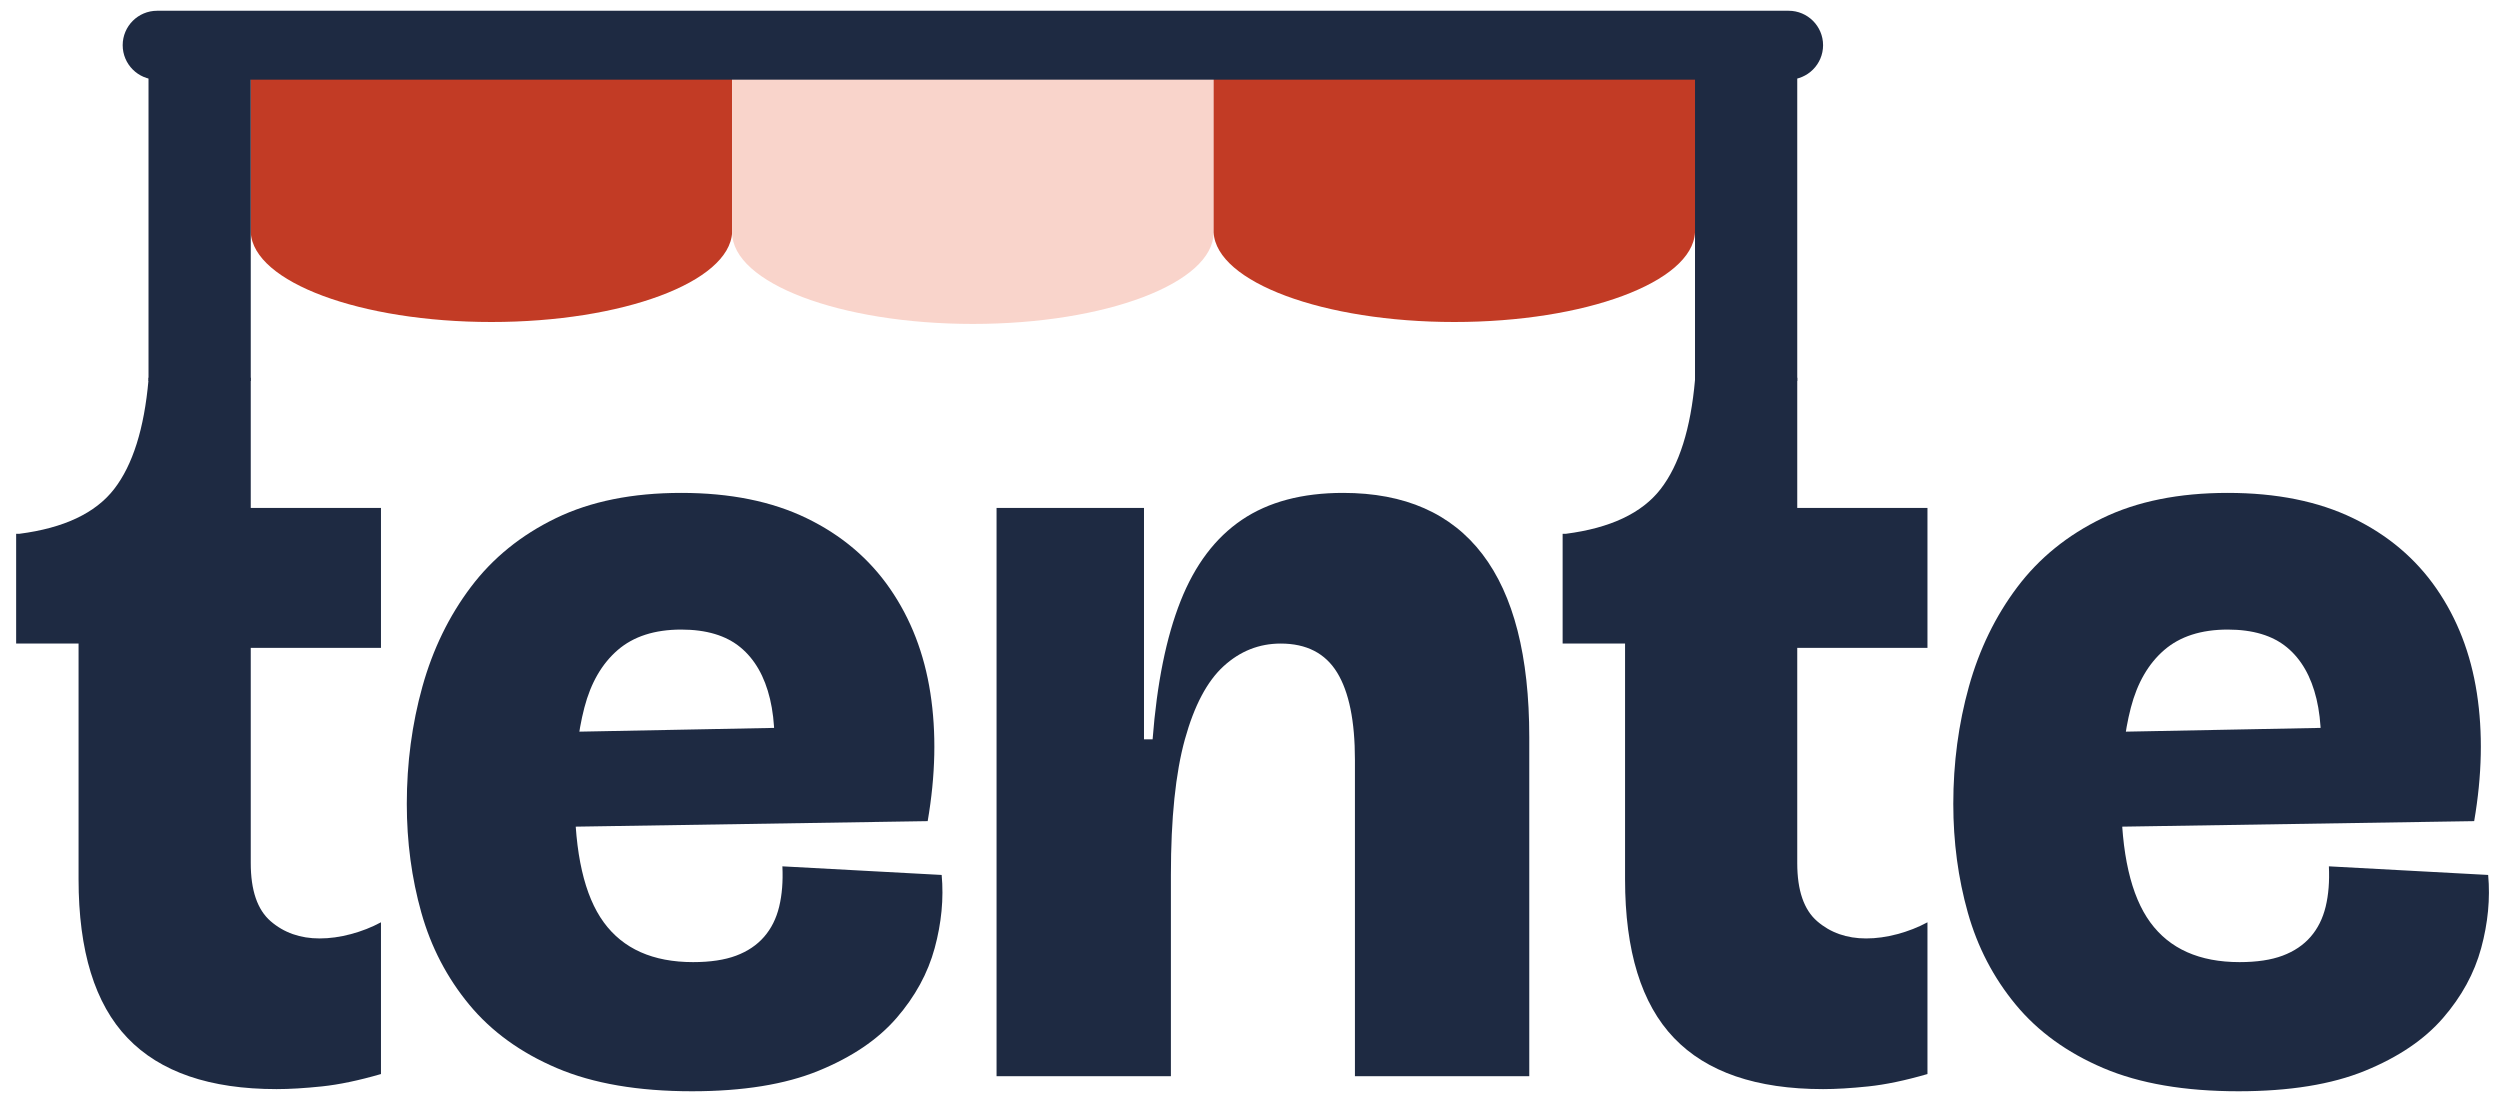
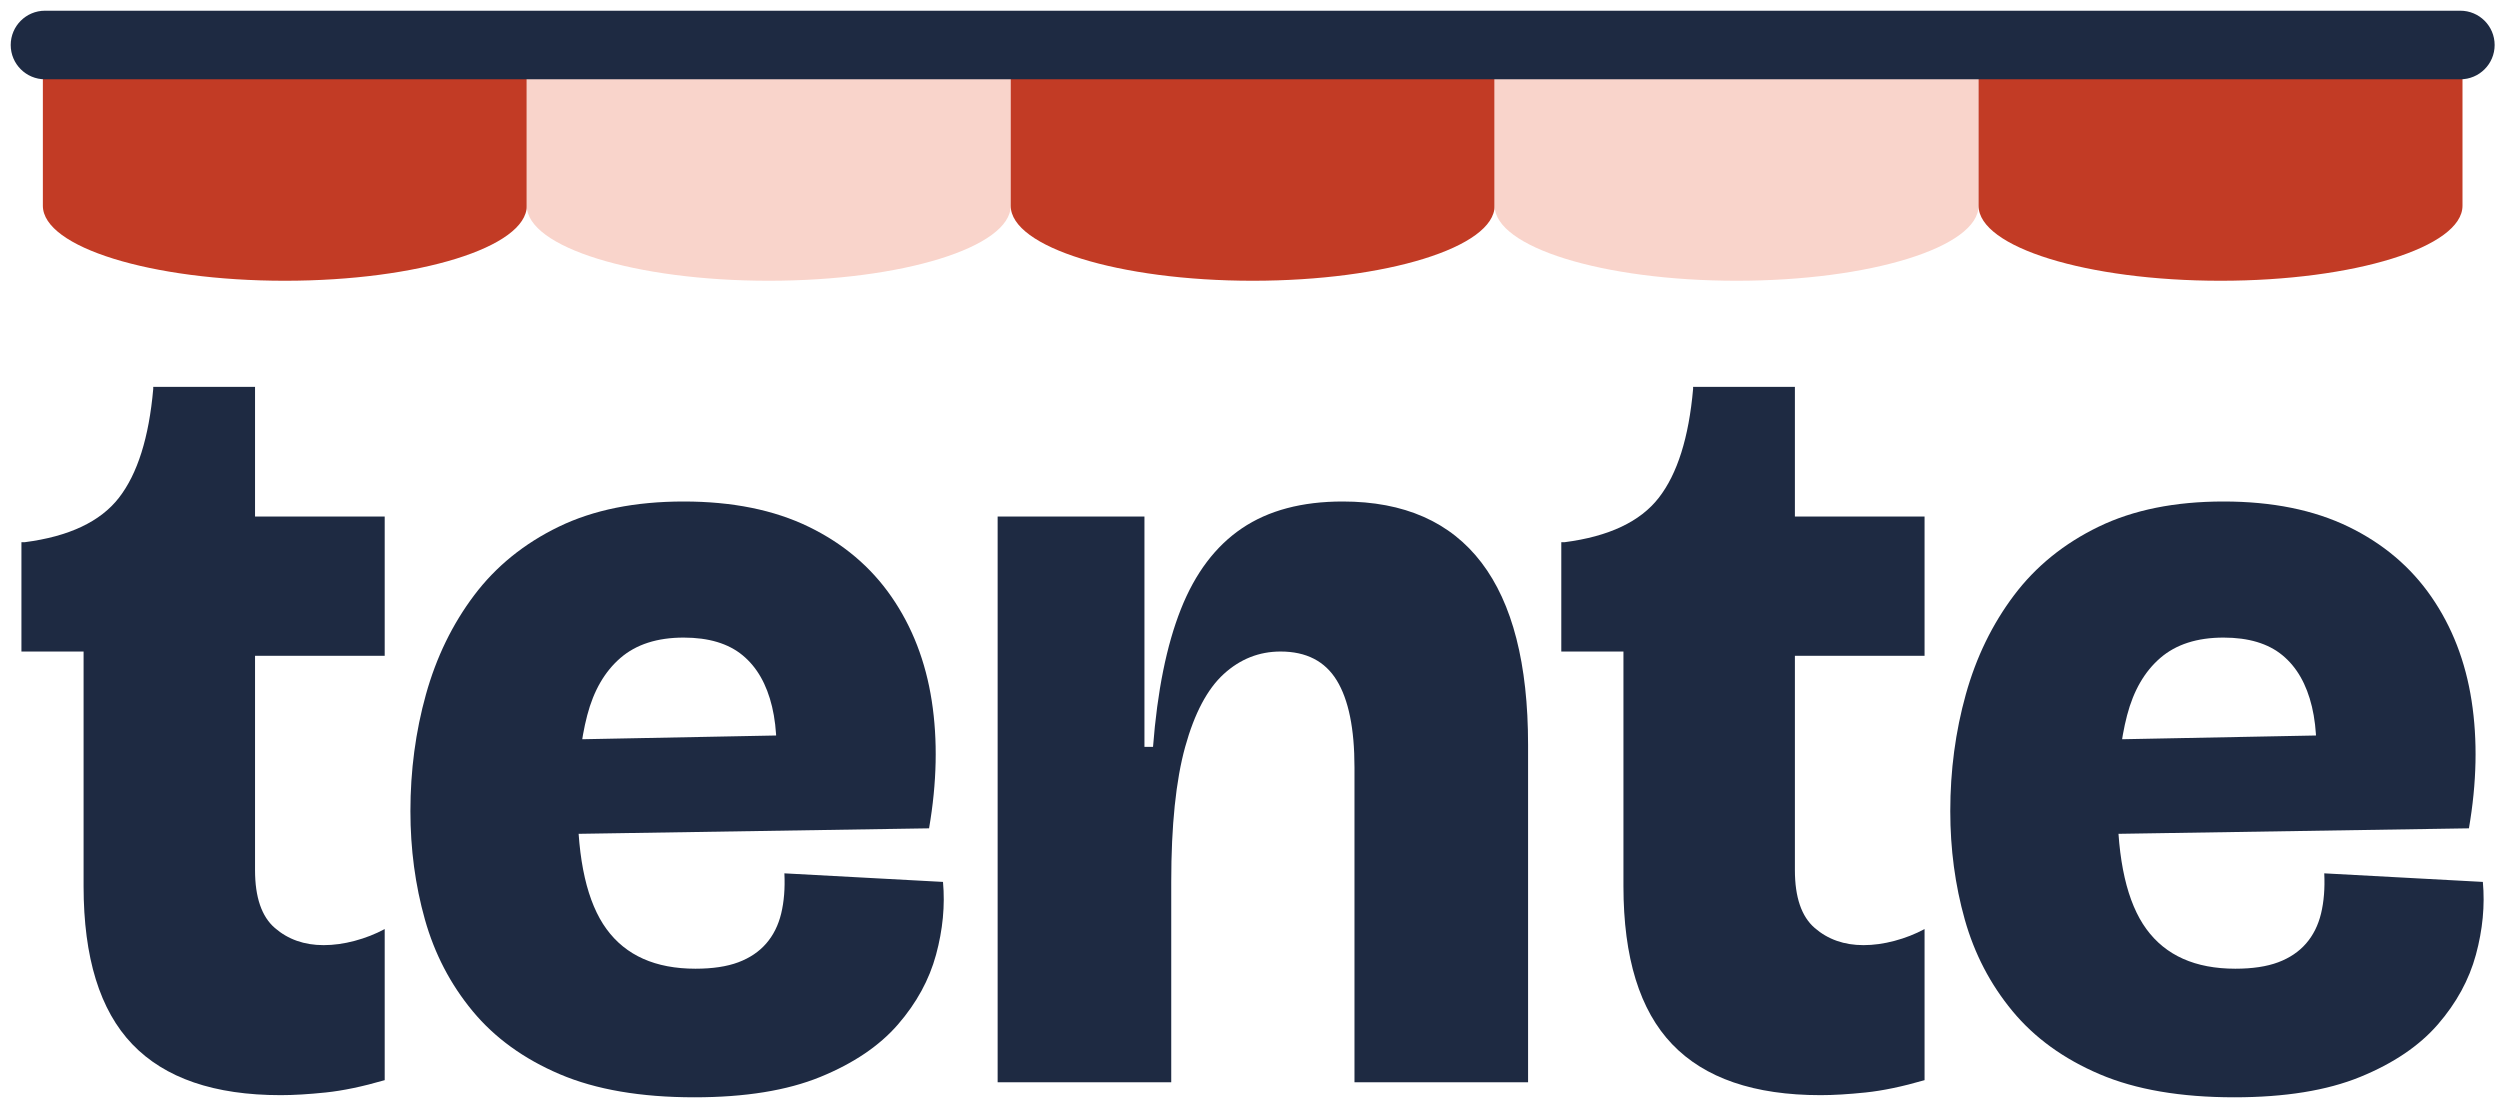
- <svg xmlns="http://www.w3.org/2000/svg" viewBox="-10 -1000 2323 1024" role="img" aria-label="tente">
-   <path d="M223.0 -934H670.3V-784A223.7 85 0 0 1 223.0 -784Z" fill="#C23B25" />
-   <path d="M670.3 -934H1117.7V-784A223.7 85 0 0 1 670.3 -784Z" fill="#F9D4CB" />
-   <path d="M1117.7 -934H1565.0V-784A223.7 85 0 0 1 1117.7 -784Z" fill="#C23B25" />
-   <rect x="128" y="-958.0" width="95" height="312.0" fill="#1E2A42" />
-   <rect x="1565" y="-958.0" width="95" height="312.0" fill="#1E2A42" />
-   <rect x="104" y="-990" width="1580" height="64" rx="32.0" fill="#1E2A42" />
+ <svg xmlns="http://www.w3.org/2000/svg" viewBox="-15 -1010 2333 1034">
+   <path d="M25.0 -948H476.6V-818.0A225.8 70 0 0 1 25.0 -818.0Z" fill="#C23B25" />
+   <path d="M476.6 -948H928.2V-818.0A225.8 70 0 0 1 476.6 -818.0Z" fill="#F9D4CB" />
+   <path d="M928.2 -948H1379.8V-818.0A225.8 70 0 0 1 928.2 -818.0Z" fill="#C23B25" />
+   <path d="M1379.8 -948H1831.4V-818.0A225.8 70 0 0 1 1379.8 -818.0Z" fill="#F9D4CB" />
+   <path d="M1831.4 -948H2283.0V-818.0A225.8 70 0 0 1 1831.4 -818.0Z" fill="#C23B25" />
+   <rect x="-5" y="-1000" width="2318" height="64" rx="32.0" fill="#1E2A42" />
  <path transform="translate(0 0)" d="M247 12Q154 12 108.5 -35.5Q63 -83 63 -183V-402H5V-504H8Q70 -512 96.0 -545.5Q122 -579 128 -647V-649H223V-528H344V-398H223V-198Q223 -160 241.5 -144.0Q260 -128 287 -128Q301 -128 316.0 -132.0Q331 -136 344 -143V-2Q313 7 289.0 9.5Q265 12 247 12Z" fill="#1E2A42" />
  <path transform="translate(-5 0)" d="M638 14Q563 14 512.5 -7.5Q462 -29 431.0 -66.5Q400 -104 386.5 -152.0Q373 -200 373 -253Q373 -310 387.5 -362.0Q402 -414 432.5 -454.5Q463 -495 511.5 -518.5Q560 -542 628 -542Q696 -542 744.5 -518.5Q793 -495 822.0 -453.0Q851 -411 859.5 -356.0Q868 -301 857 -237L474 -231V-319L733 -324L712 -273Q718 -319 710.5 -350.5Q703 -382 683.0 -398.5Q663 -415 628 -415Q591 -415 569.0 -396.0Q547 -377 538.0 -342.5Q529 -308 529 -261Q529 -180 556.0 -143.0Q583 -106 639 -106Q663 -106 679.0 -112.0Q695 -118 705.0 -129.5Q715 -141 719.0 -157.5Q723 -174 722 -195L870 -187Q873 -154 863.5 -119.0Q854 -84 828.0 -54.0Q802 -24 755.5 -5.0Q709 14 638 14Z" fill="#1E2A42" />
  <path transform="translate(-10 0)" d="M926 0V-299V-528H1063V-313H1071Q1077 -391 1097.0 -441.5Q1117 -492 1154.0 -517.0Q1191 -542 1248 -542Q1334 -542 1377.5 -485.0Q1421 -428 1421 -315V0H1259V-294Q1259 -348 1242.5 -375.0Q1226 -402 1190 -402Q1160 -402 1137.0 -381.0Q1114 -360 1101.0 -313.0Q1088 -266 1088 -187V0Z" fill="#1E2A42" />
  <path transform="translate(-15 0)" d="M1699 12Q1606 12 1560.5 -35.5Q1515 -83 1515 -183V-402H1457V-504H1460Q1522 -512 1548.0 -545.5Q1574 -579 1580 -647V-649H1675V-528H1796V-398H1675V-198Q1675 -160 1693.5 -144.0Q1712 -128 1739 -128Q1753 -128 1768.0 -132.0Q1783 -136 1796 -143V-2Q1765 7 1741.0 9.5Q1717 12 1699 12Z" fill="#1E2A42" />
  <path transform="translate(-20 0)" d="M2090 14Q2015 14 1964.5 -7.5Q1914 -29 1883.0 -66.5Q1852 -104 1838.5 -152.0Q1825 -200 1825 -253Q1825 -310 1839.5 -362.0Q1854 -414 1884.5 -454.5Q1915 -495 1963.5 -518.5Q2012 -542 2080 -542Q2148 -542 2196.5 -518.5Q2245 -495 2274.0 -453.0Q2303 -411 2311.5 -356.0Q2320 -301 2309 -237L1926 -231V-319L2185 -324L2164 -273Q2170 -319 2162.5 -350.5Q2155 -382 2135.0 -398.5Q2115 -415 2080 -415Q2043 -415 2021.0 -396.0Q1999 -377 1990.0 -342.5Q1981 -308 1981 -261Q1981 -180 2008.0 -143.0Q2035 -106 2091 -106Q2115 -106 2131.0 -112.0Q2147 -118 2157.0 -129.5Q2167 -141 2171.0 -157.5Q2175 -174 2174 -195L2322 -187Q2325 -154 2315.5 -119.0Q2306 -84 2280.0 -54.0Q2254 -24 2207.5 -5.0Q2161 14 2090 14Z" fill="#1E2A42" />
</svg>
